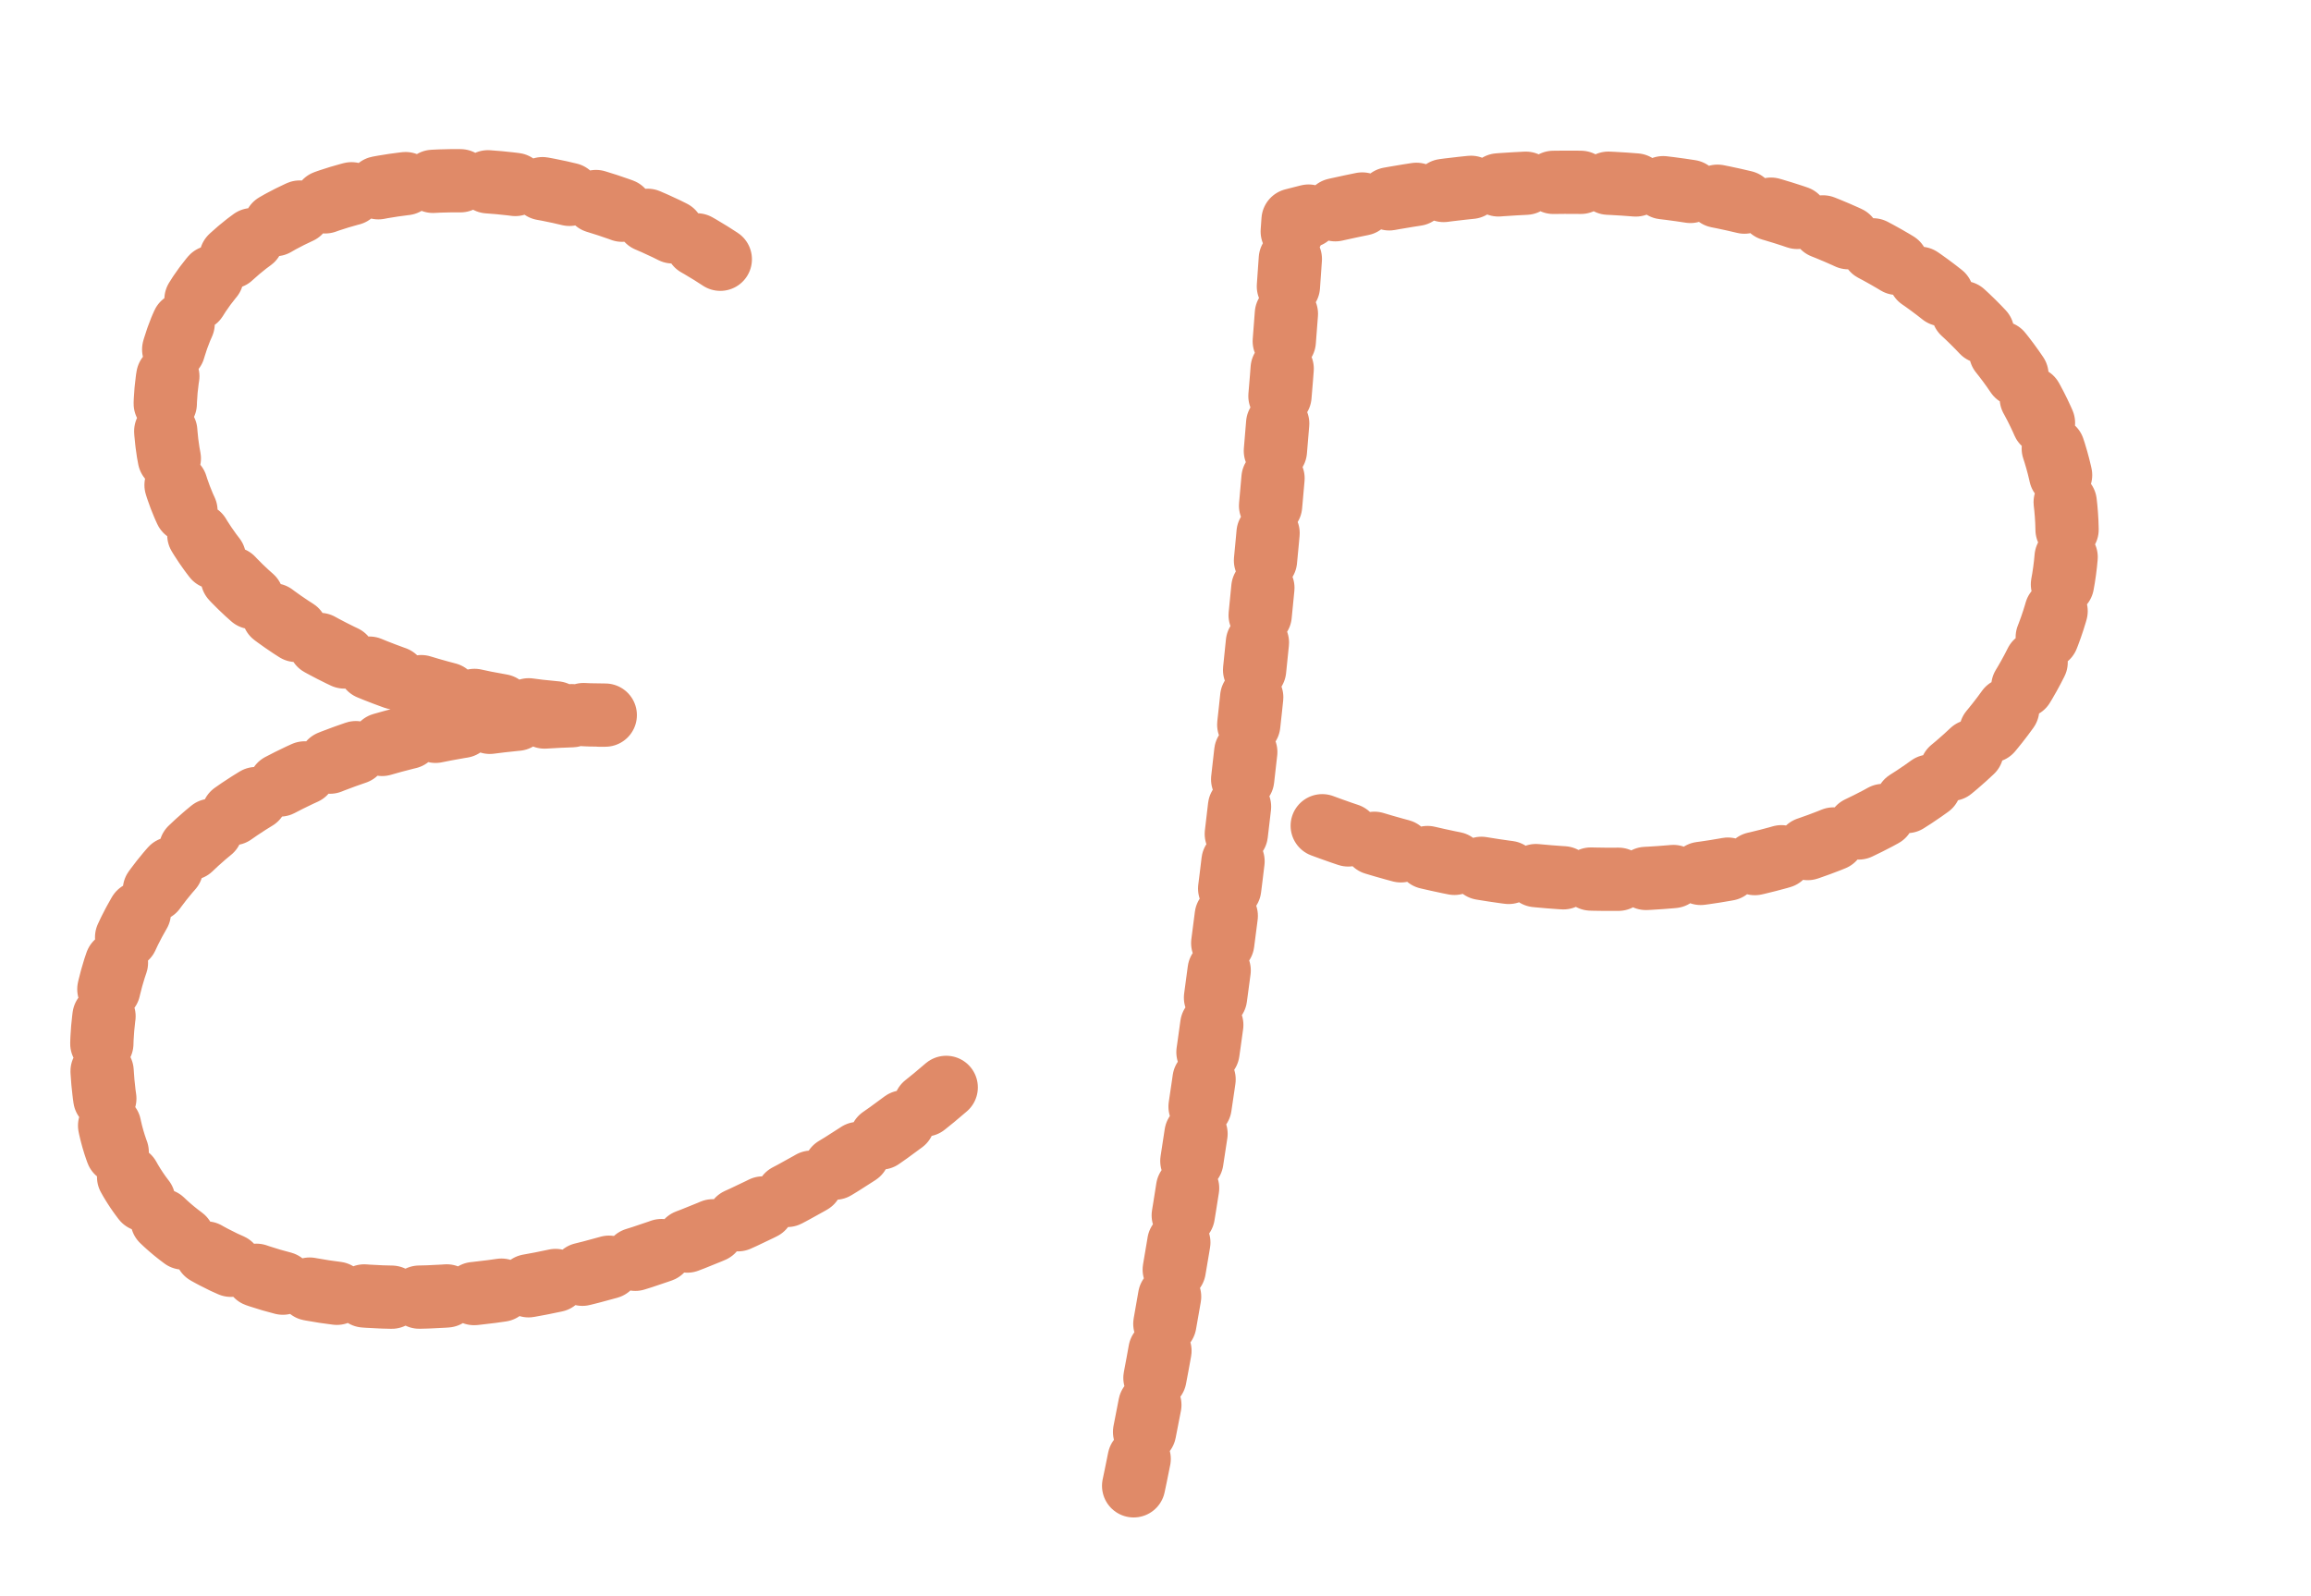
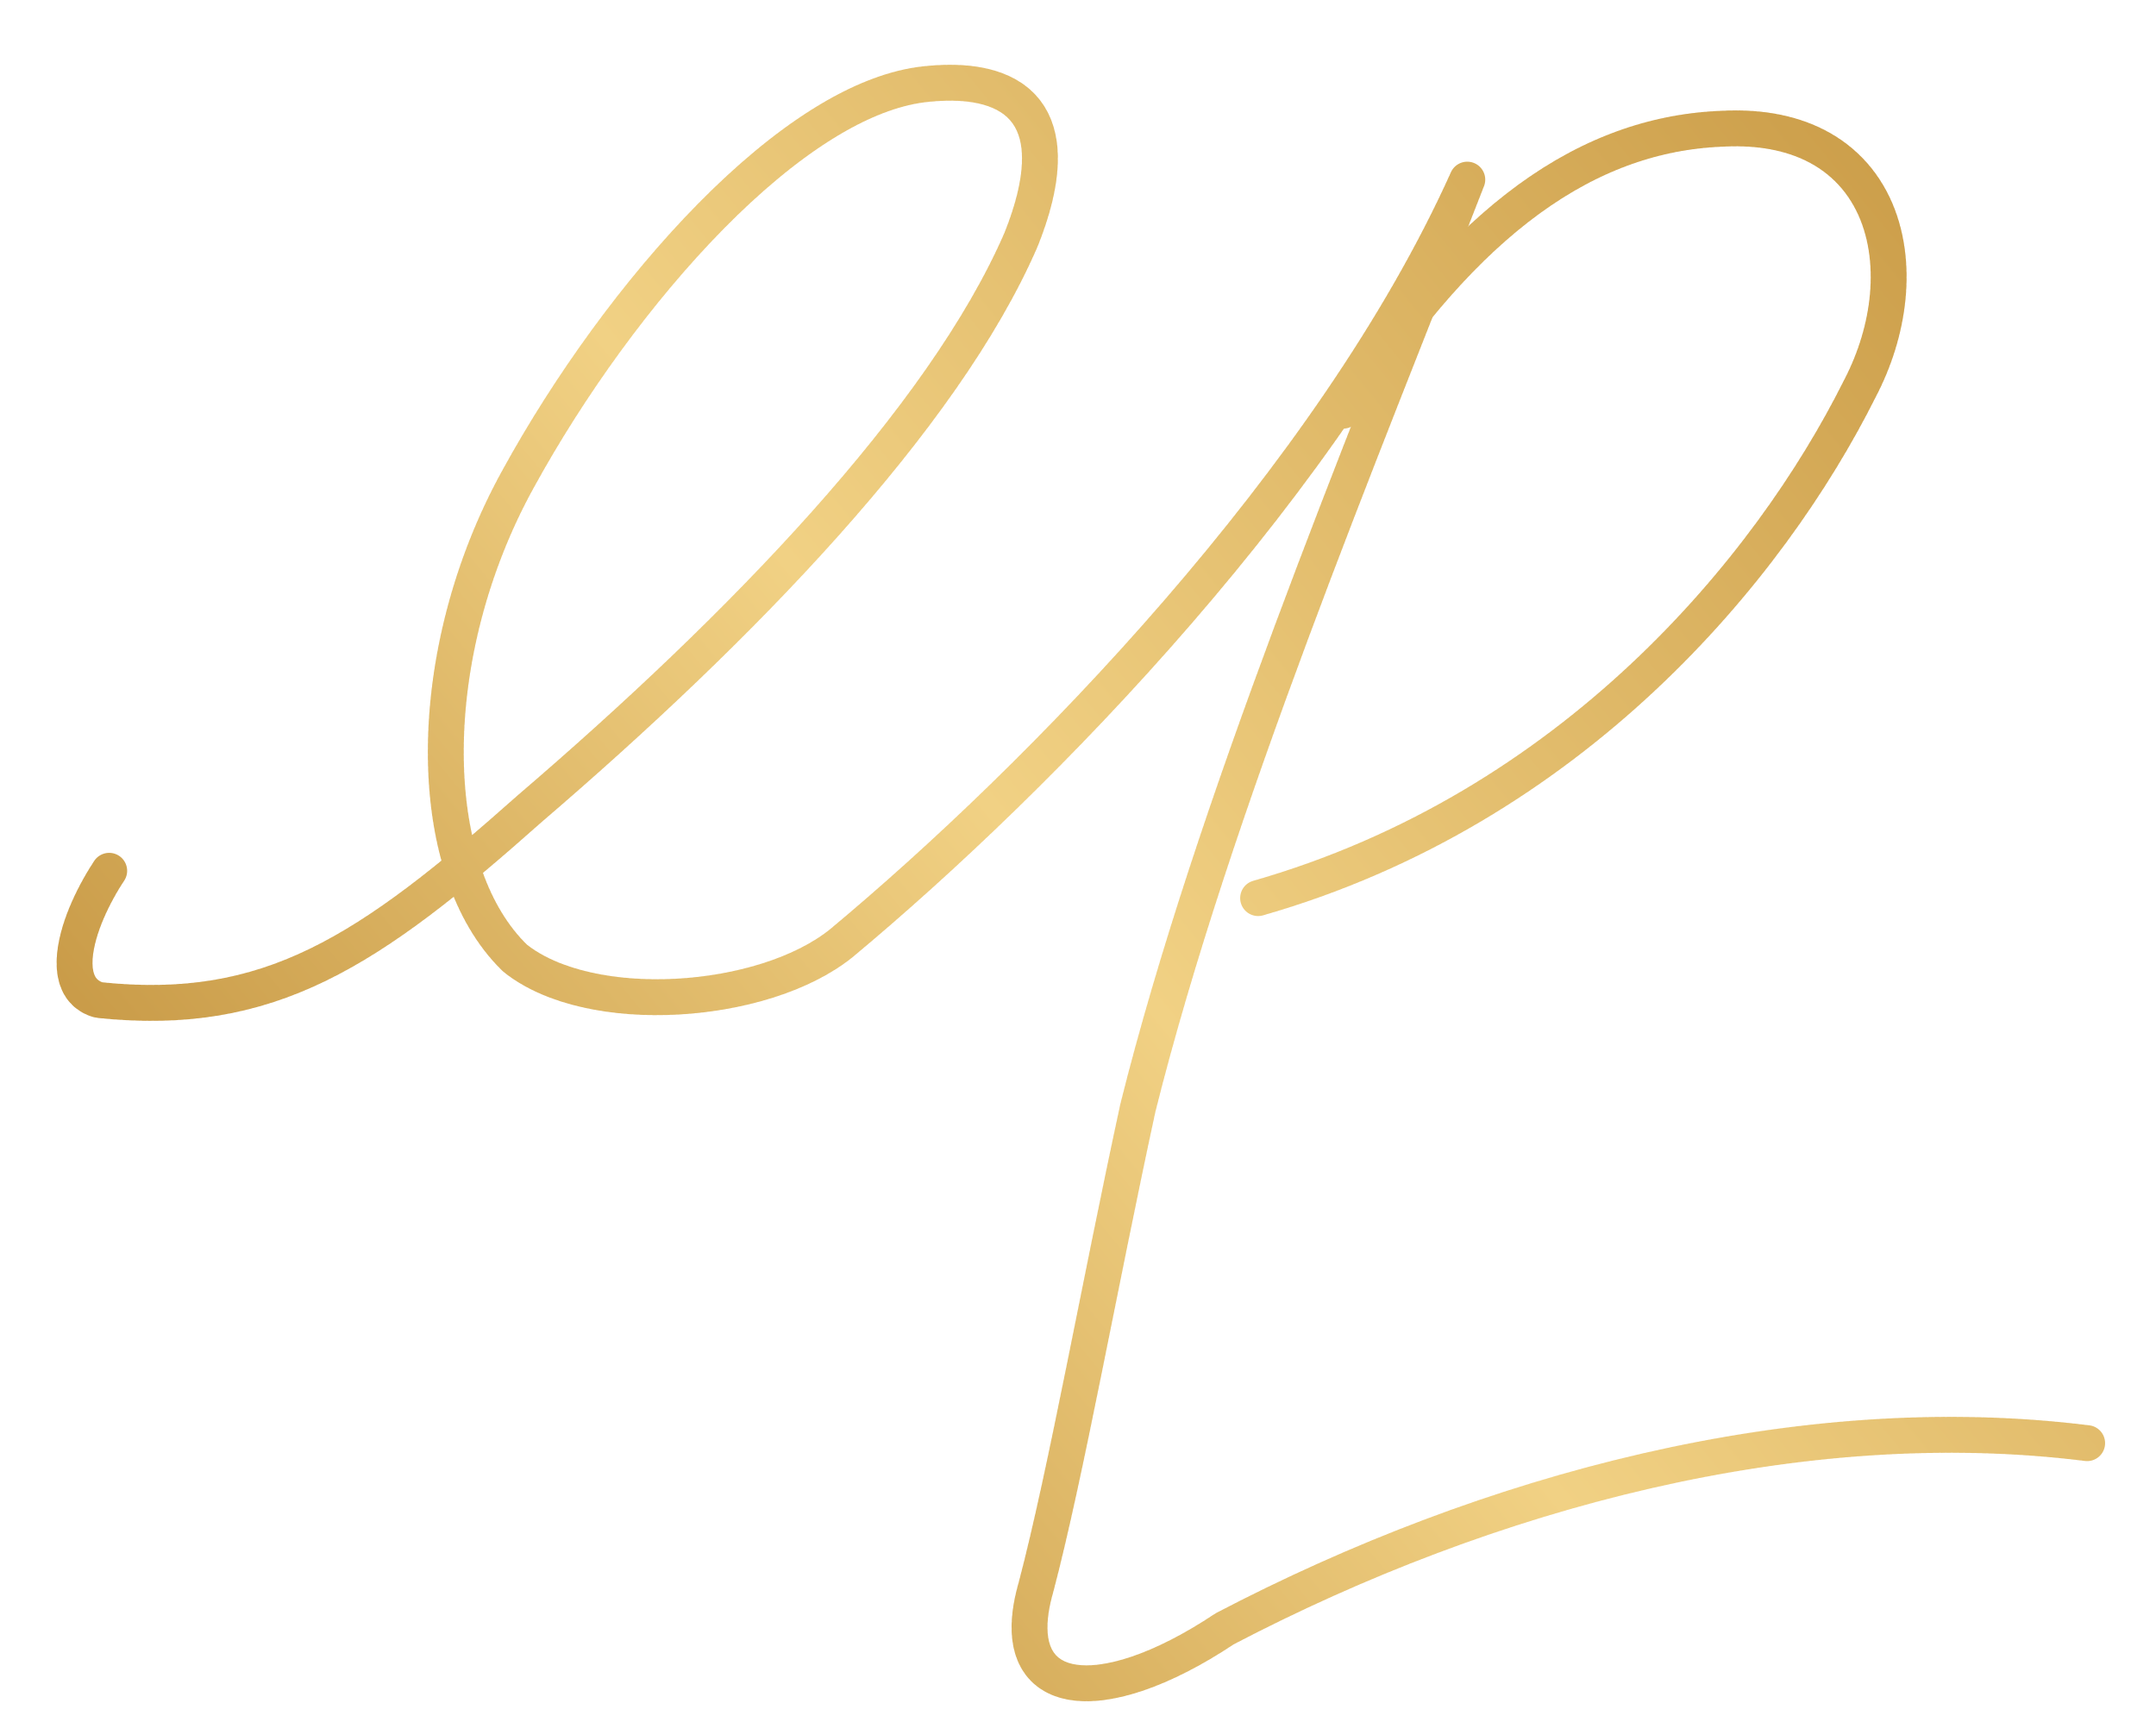
- <svg xmlns="http://www.w3.org/2000/svg" viewBox="5 -3 84 58" role="img" aria-label="EP">
+ <svg xmlns="http://www.w3.org/2000/svg" viewBox="115 770 720 575" role="img" aria-label="EP">
+   <defs>
+     <linearGradient id="g" gradientUnits="userSpaceOnUse" x1="140" y1="1300" x2="760" y2="790">
+       <stop offset="0" stop-color="#b8842e" />
+       <stop offset=".5" stop-color="#f1d184" />
+       <stop offset="1" stop-color="#c99a45" />
+     </linearGradient>
+   </defs>
  <style>
- path{fill:none;stroke:#e08a68;stroke-width:2.3;stroke-linecap:round;stroke-linejoin:round;stroke-dasharray:1;stroke-dashoffset:1}
- .e{animation:d .8s cubic-bezier(.45,.05,.3,1) .1s forwards}
- .p{animation:d .8s cubic-bezier(.45,.05,.3,1) .8s forwards}
+ path{fill:none;stroke:url(#g);stroke-width:12;stroke-linecap:round;stroke-linejoin:round;stroke-dasharray:1;stroke-dashoffset:1}
+ .a{animation:d 1.8s cubic-bezier(.45,.05,.3,1) .1s forwards}
+ .b{animation:d .7s cubic-bezier(.45,.05,.3,1) 1.3s forwards}
@keyframes d{to{stroke-dashoffset:0}}
@media (prefers-reduced-motion:reduce){path{animation:none!important;stroke-dashoffset:0}}
</style>
-   <path class="e" pathLength="1" d="M32 7C24 1 11 3 11 12C11 20 21 23 27 23C15 23 7 29 9 38C11 47 29 46 40 36" />
-   <path class="p" pathLength="1" d="M46 52C49 38 51 20 52 5C75-1 86 14 77 24C71 30 61 30 53 27" />
+   <path class="a" pathLength="1" d="M152 1060C140 1078 134 1100 148 1104C205 1110 238 1088 292 1040C362 980 430 910 456 850C472 810 456 795 425 798C380 802 322 868 288 930C256 988 256 1060 287 1090C312 1110 370 1106 396 1085C462 1030 560 930 605 830C570 920 520 1040 495 1140C482 1200 471 1262 461 1300C450 1338 482 1342 524 1314C612 1268 716 1240 812 1252" />
+   <path class="b" pathLength="1" d="M563 908C600 850 640 815 690 813C745 810 757 860 736 900C706 960 640 1040 535 1070" />
</svg>
